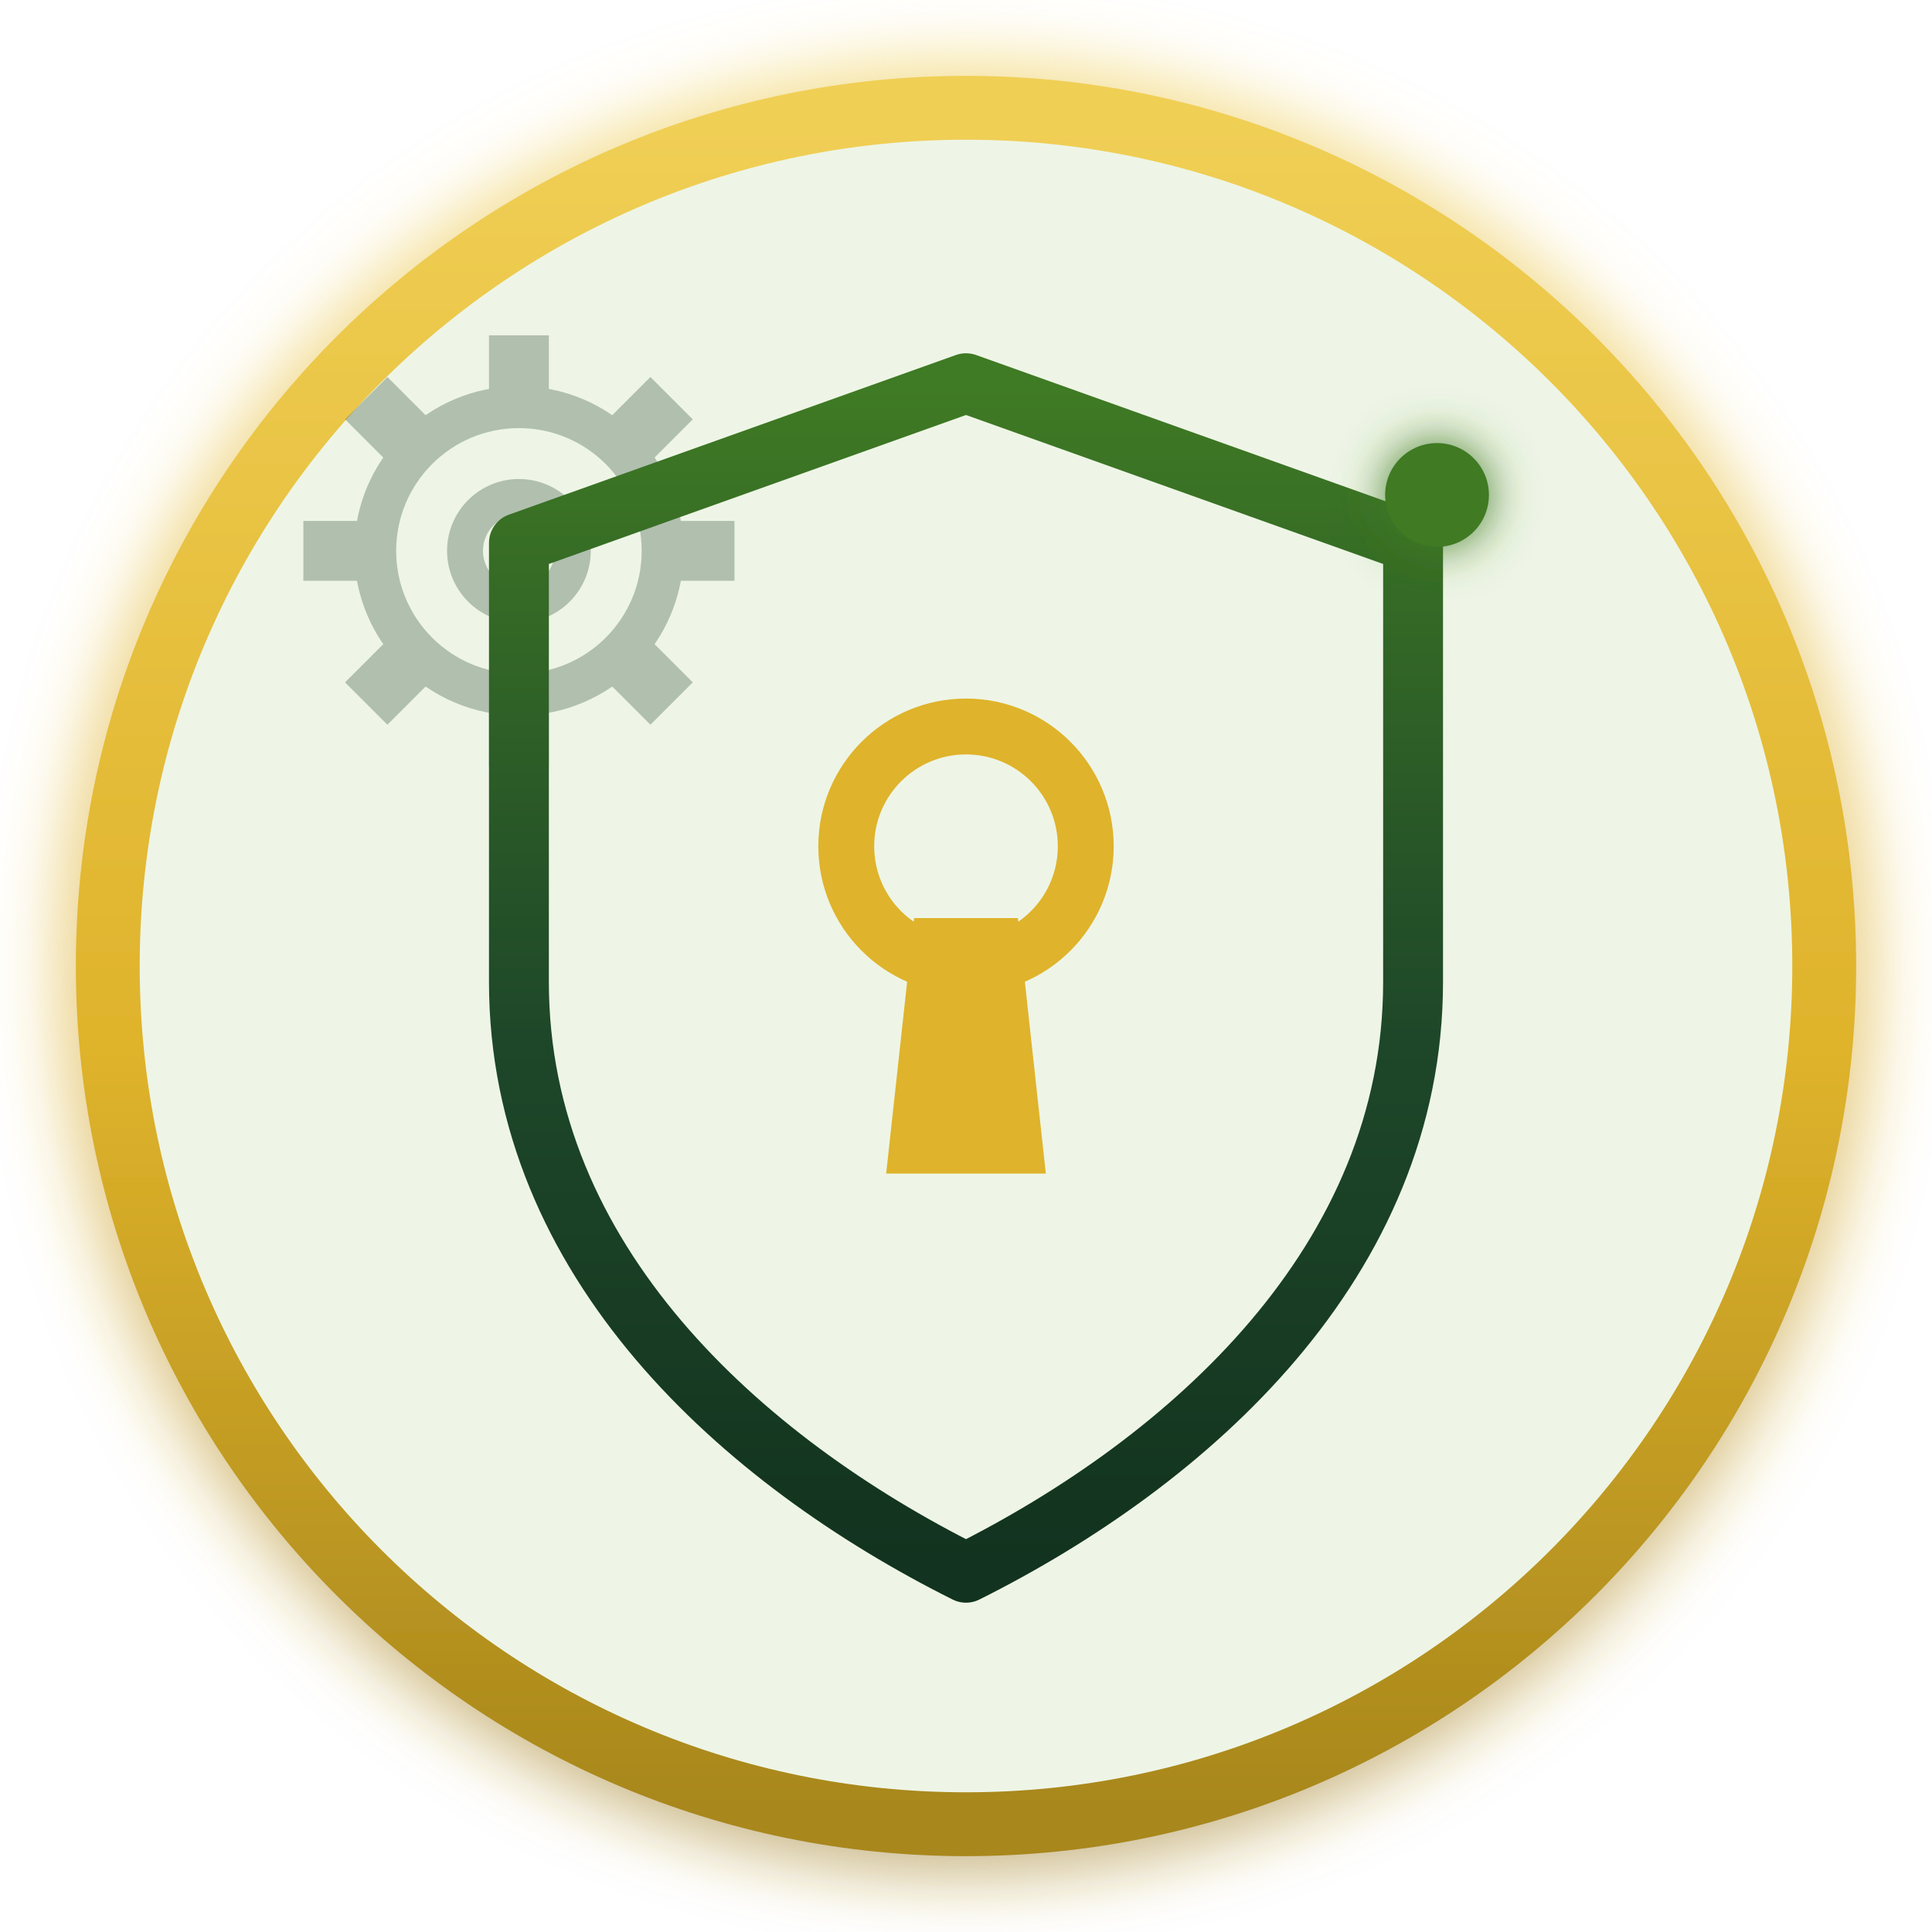
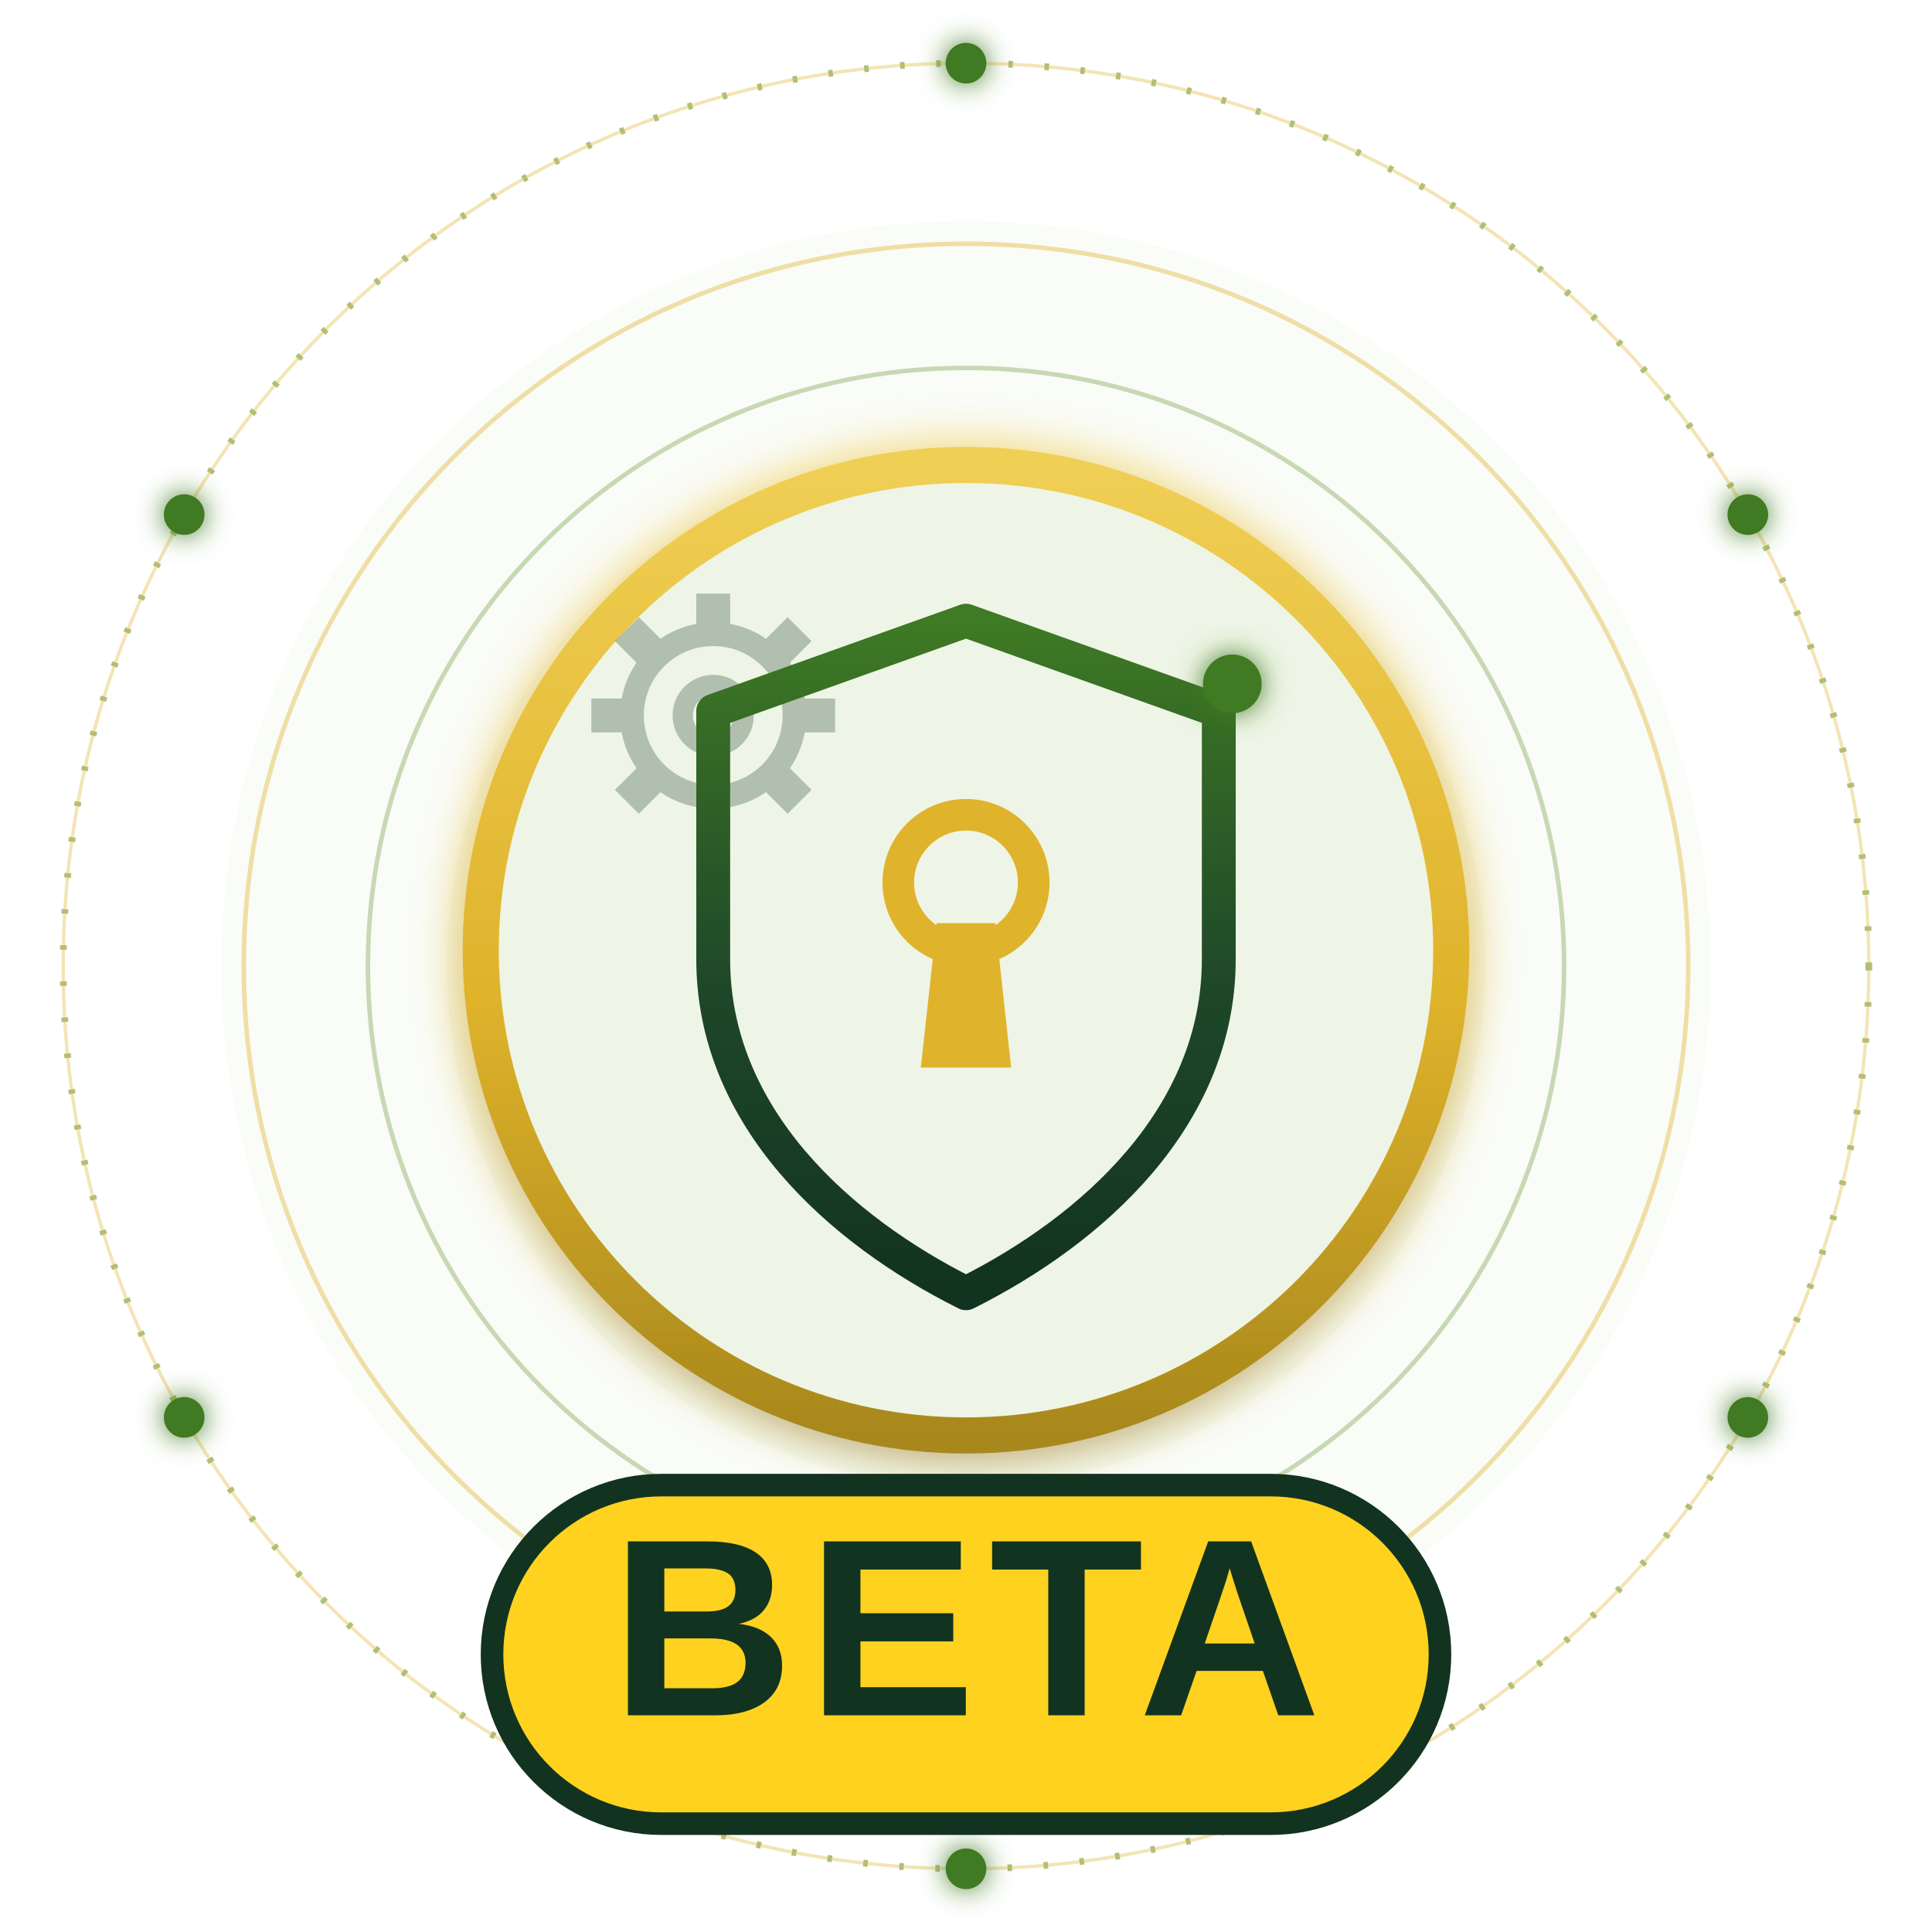
- <svg xmlns="http://www.w3.org/2000/svg" width="484" height="484" viewBox="270 263 484 484">
+ <svg xmlns="http://www.w3.org/2000/svg" width="856" height="856" viewBox="84 84 856 856">
  <defs>
    <filter id="glow" x="-150%" y="-150%" width="400%" height="400%">
      <feGaussianBlur stdDeviation="6" result="b" />
      <feMerge>
        <feMergeNode in="b" />
        <feMergeNode in="SourceGraphic" />
      </feMerge>
    </filter>
    <filter id="softglow" x="-80%" y="-80%" width="260%" height="260%">
      <feGaussianBlur stdDeviation="10" result="b" />
      <feMerge>
        <feMergeNode in="b" />
        <feMergeNode in="SourceGraphic" />
      </feMerge>
    </filter>
    <linearGradient id="ringg" x1="0" y1="0" x2="0" y2="1">
      <stop offset="0%" stop-color="#f0cf55" />
      <stop offset="55%" stop-color="#dfb32b" />
      <stop offset="100%" stop-color="#a8871c" />
    </linearGradient>
    <linearGradient id="shieldg" x1="0" y1="0" x2="0" y2="1">
      <stop offset="0%" stop-color="#3f7a24" />
      <stop offset="55%" stop-color="#1e4729" />
      <stop offset="100%" stop-color="#12331f" />
    </linearGradient>
  </defs>
+   <circle cx="512" cy="512" r="330" fill="#cfe0b4" opacity="0.10" />
+   <circle cx="512" cy="512" r="230" fill="#b7d38e" opacity="0.08" />
+   <circle cx="512" cy="512" r="400" fill="none" stroke="#9dbb7a" stroke-width="3" stroke-dasharray="2 14" opacity="0.9" />
+   <circle cx="512" cy="512" r="400" fill="none" stroke="#dfb32b" stroke-width="1.5" opacity="0.35" />
+   <circle cx="512.0" cy="112.0" r="9" fill="#3f7a24" filter="url(#glow)" />
+   <circle cx="858.4" cy="312.0" r="9" fill="#3f7a24" filter="url(#glow)" />
+   <circle cx="858.4" cy="712.0" r="9" fill="#3f7a24" filter="url(#glow)" />
+   <circle cx="512.0" cy="912.0" r="9" fill="#3f7a24" filter="url(#glow)" />
+   <circle cx="165.6" cy="712.0" r="9" fill="#3f7a24" filter="url(#glow)" />
+   <circle cx="165.6" cy="312.0" r="9" fill="#3f7a24" filter="url(#glow)" />
+   <circle cx="512" cy="512" r="320" fill="none" stroke="#dfb32b" stroke-width="2" opacity="0.4" />
+   <circle cx="512" cy="512" r="265" fill="none" stroke="#9dbb7a" stroke-width="2" opacity="0.55" />
  <g transform="translate(512,505)">
    <g filter="url(#softglow)">
      <circle r="215" fill="#eef5e6" stroke="url(#ringg)" stroke-width="16" />
    </g>
    <g transform="translate(-112,-104) scale(1.5)" opacity="0.28">
      <circle r="24" fill="none" stroke="#12331f" stroke-width="7" />
      <circle r="9" fill="none" stroke="#12331f" stroke-width="6" />
      <line x1="24.0" y1="0.0" x2="36.0" y2="0.0" stroke="#12331f" stroke-width="10" />
      <line x1="17.0" y1="17.0" x2="25.5" y2="25.5" stroke="#12331f" stroke-width="10" />
      <line x1="0.0" y1="24.0" x2="0.0" y2="36.0" stroke="#12331f" stroke-width="10" />
      <line x1="-17.0" y1="17.0" x2="-25.5" y2="25.5" stroke="#12331f" stroke-width="10" />
      <line x1="-24.0" y1="0.0" x2="-36.0" y2="0.0" stroke="#12331f" stroke-width="10" />
      <line x1="-17.0" y1="-17.0" x2="-25.5" y2="-25.5" stroke="#12331f" stroke-width="10" />
      <line x1="-0.0" y1="-24.0" x2="-0.0" y2="-36.0" stroke="#12331f" stroke-width="10" />
      <line x1="17.0" y1="-17.0" x2="25.5" y2="-25.5" stroke="#12331f" stroke-width="10" />
    </g>
    <g transform="translate(0,-6)">
      <path d="M0,-140 L112,-100 L112,10 C112,80 56,130 0,158 C-56,130 -112,80 -112,10 L-112,-100 Z" fill="none" stroke="url(#shieldg)" stroke-width="15" stroke-linejoin="round" />
      <circle cx="0" cy="-24" r="30" fill="none" stroke="#dfb32b" stroke-width="14" />
      <path d="M-13,-6 L-20,58 L20,58 L13,-6 Z" fill="#dfb32b" />
    </g>
    <circle cx="118" cy="-118" r="13" fill="#3f7a24" filter="url(#glow)" />
  </g>
+   <g id="beta-tag">
+     <rect x="302" y="742" width="420" height="150" rx="75" fill="#ffd21f" stroke="#12331f" stroke-width="10" />
+     <text x="512" y="844" text-anchor="middle" font-family="Segoe UI, Helvetica Neue, Arial, sans-serif" font-weight="800" font-size="112" letter-spacing="6" fill="#12331f">BETA</text>
+   </g>
</svg>
